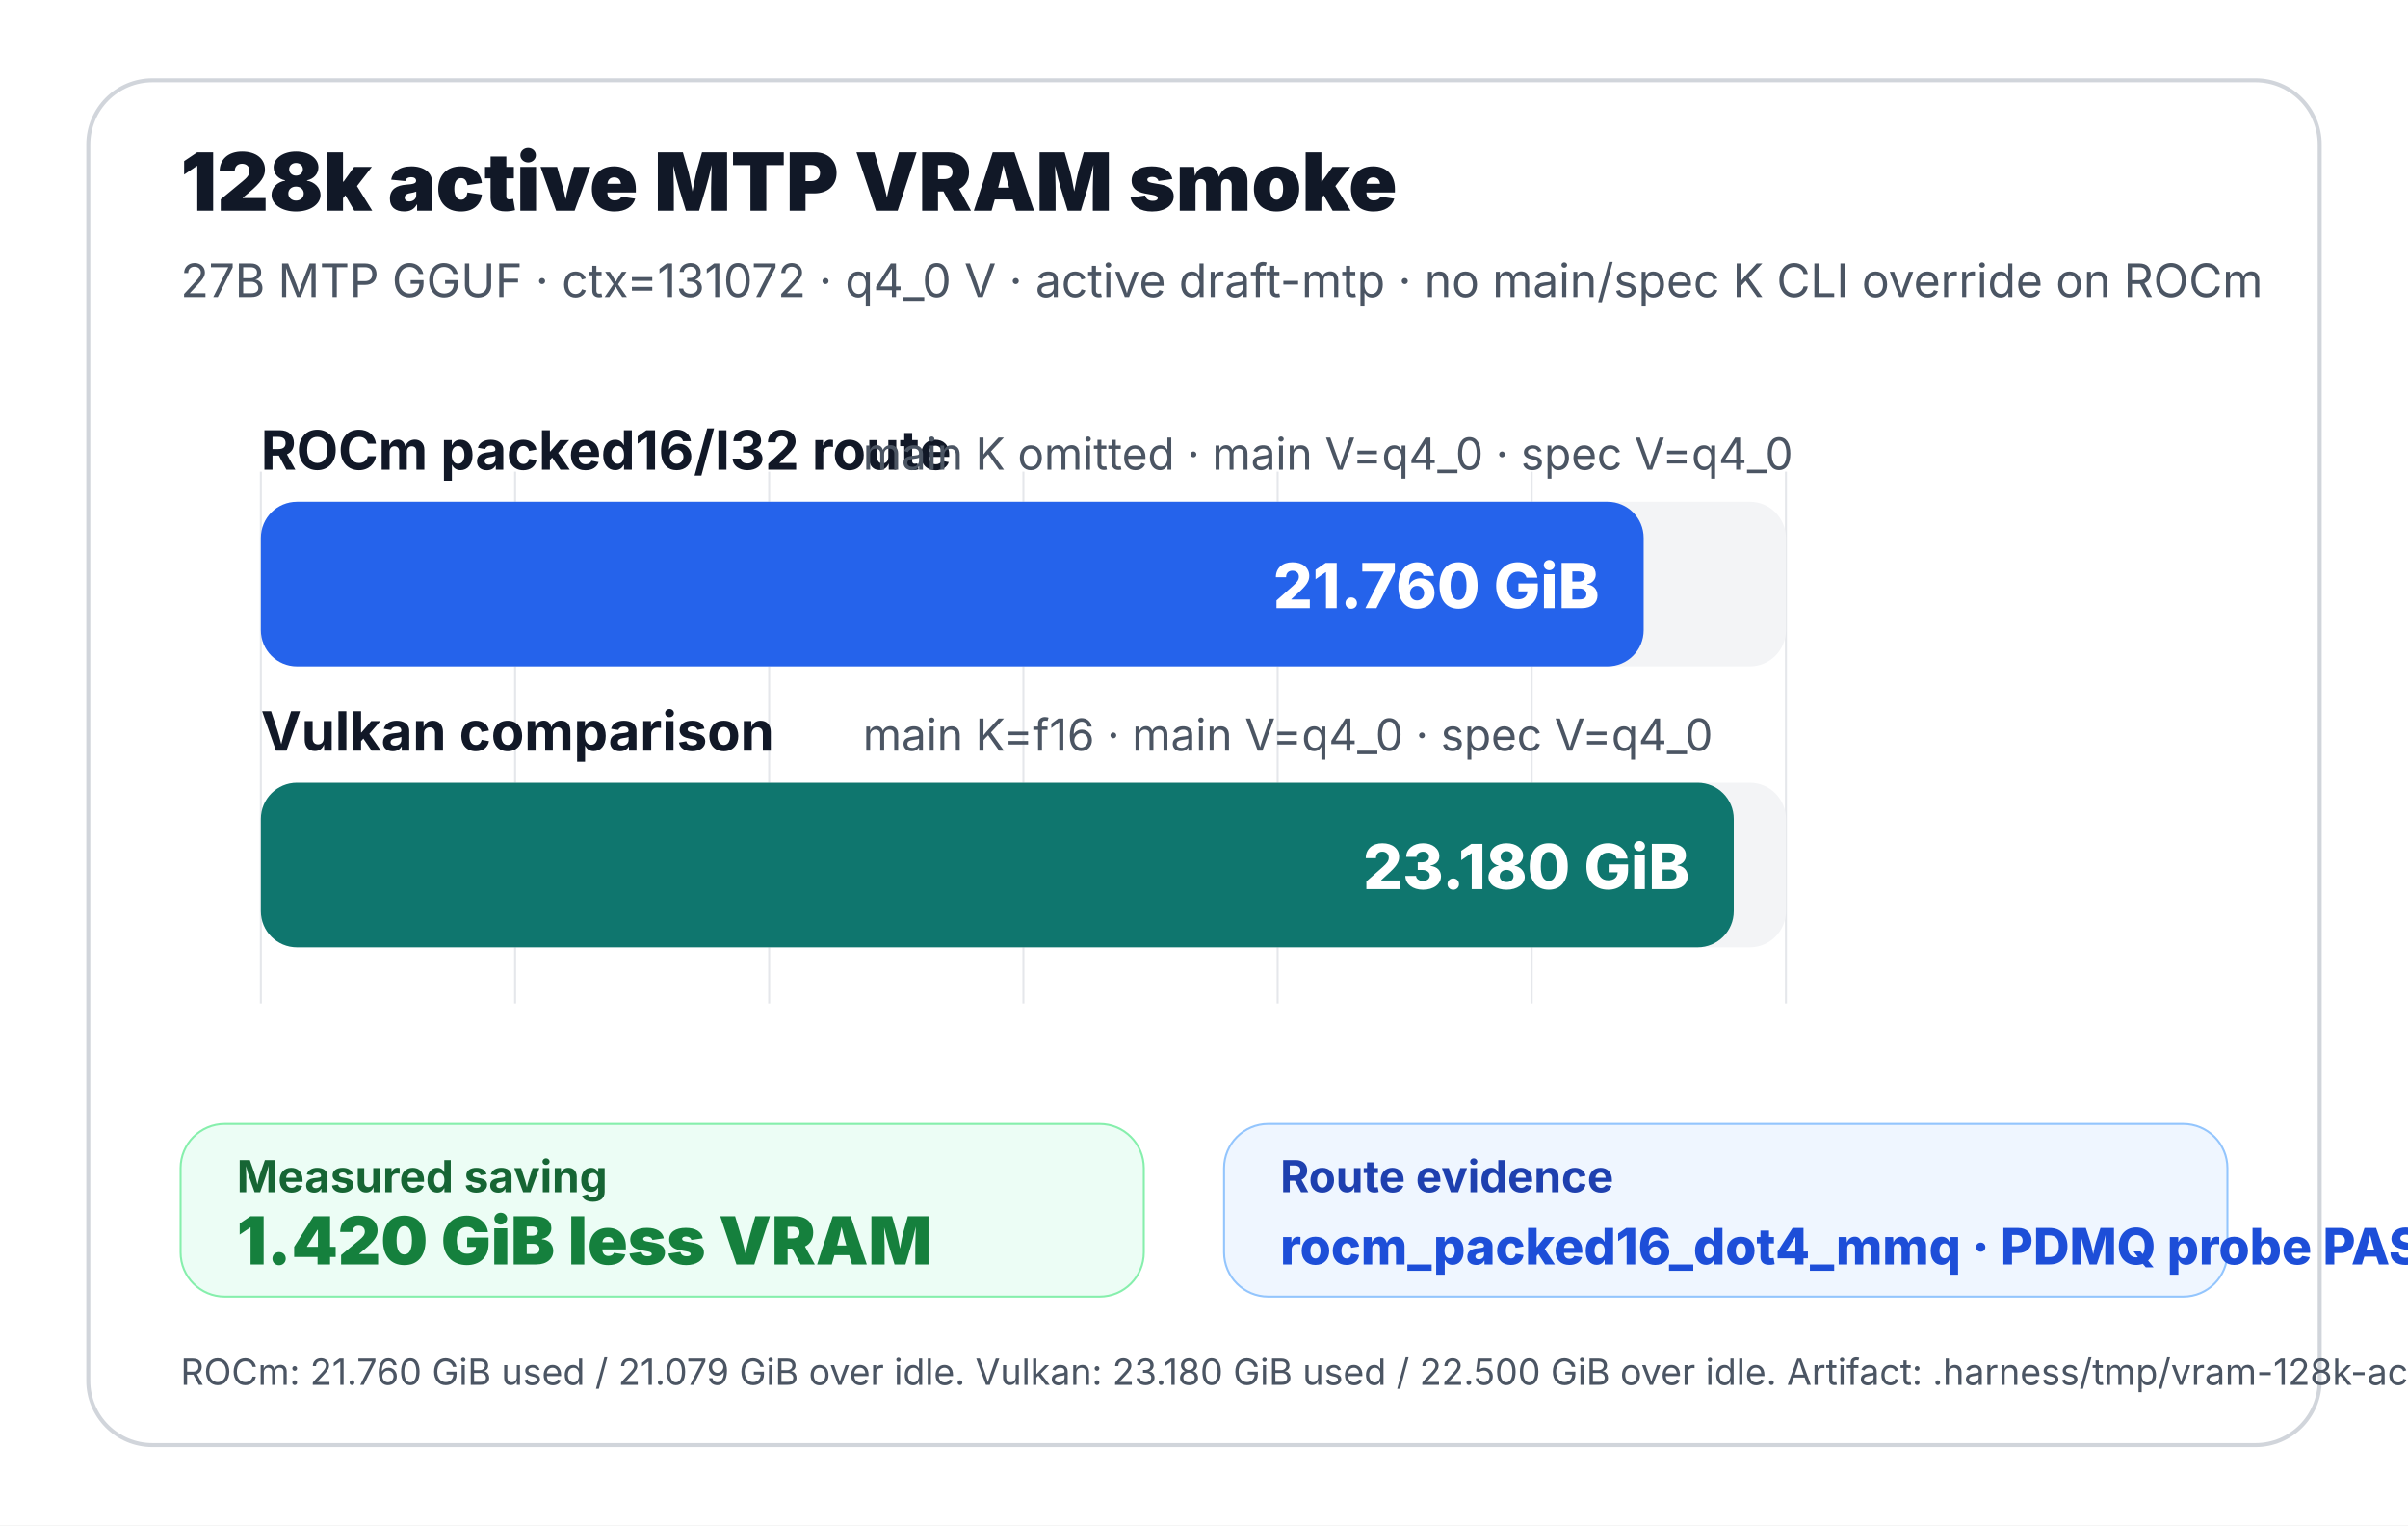
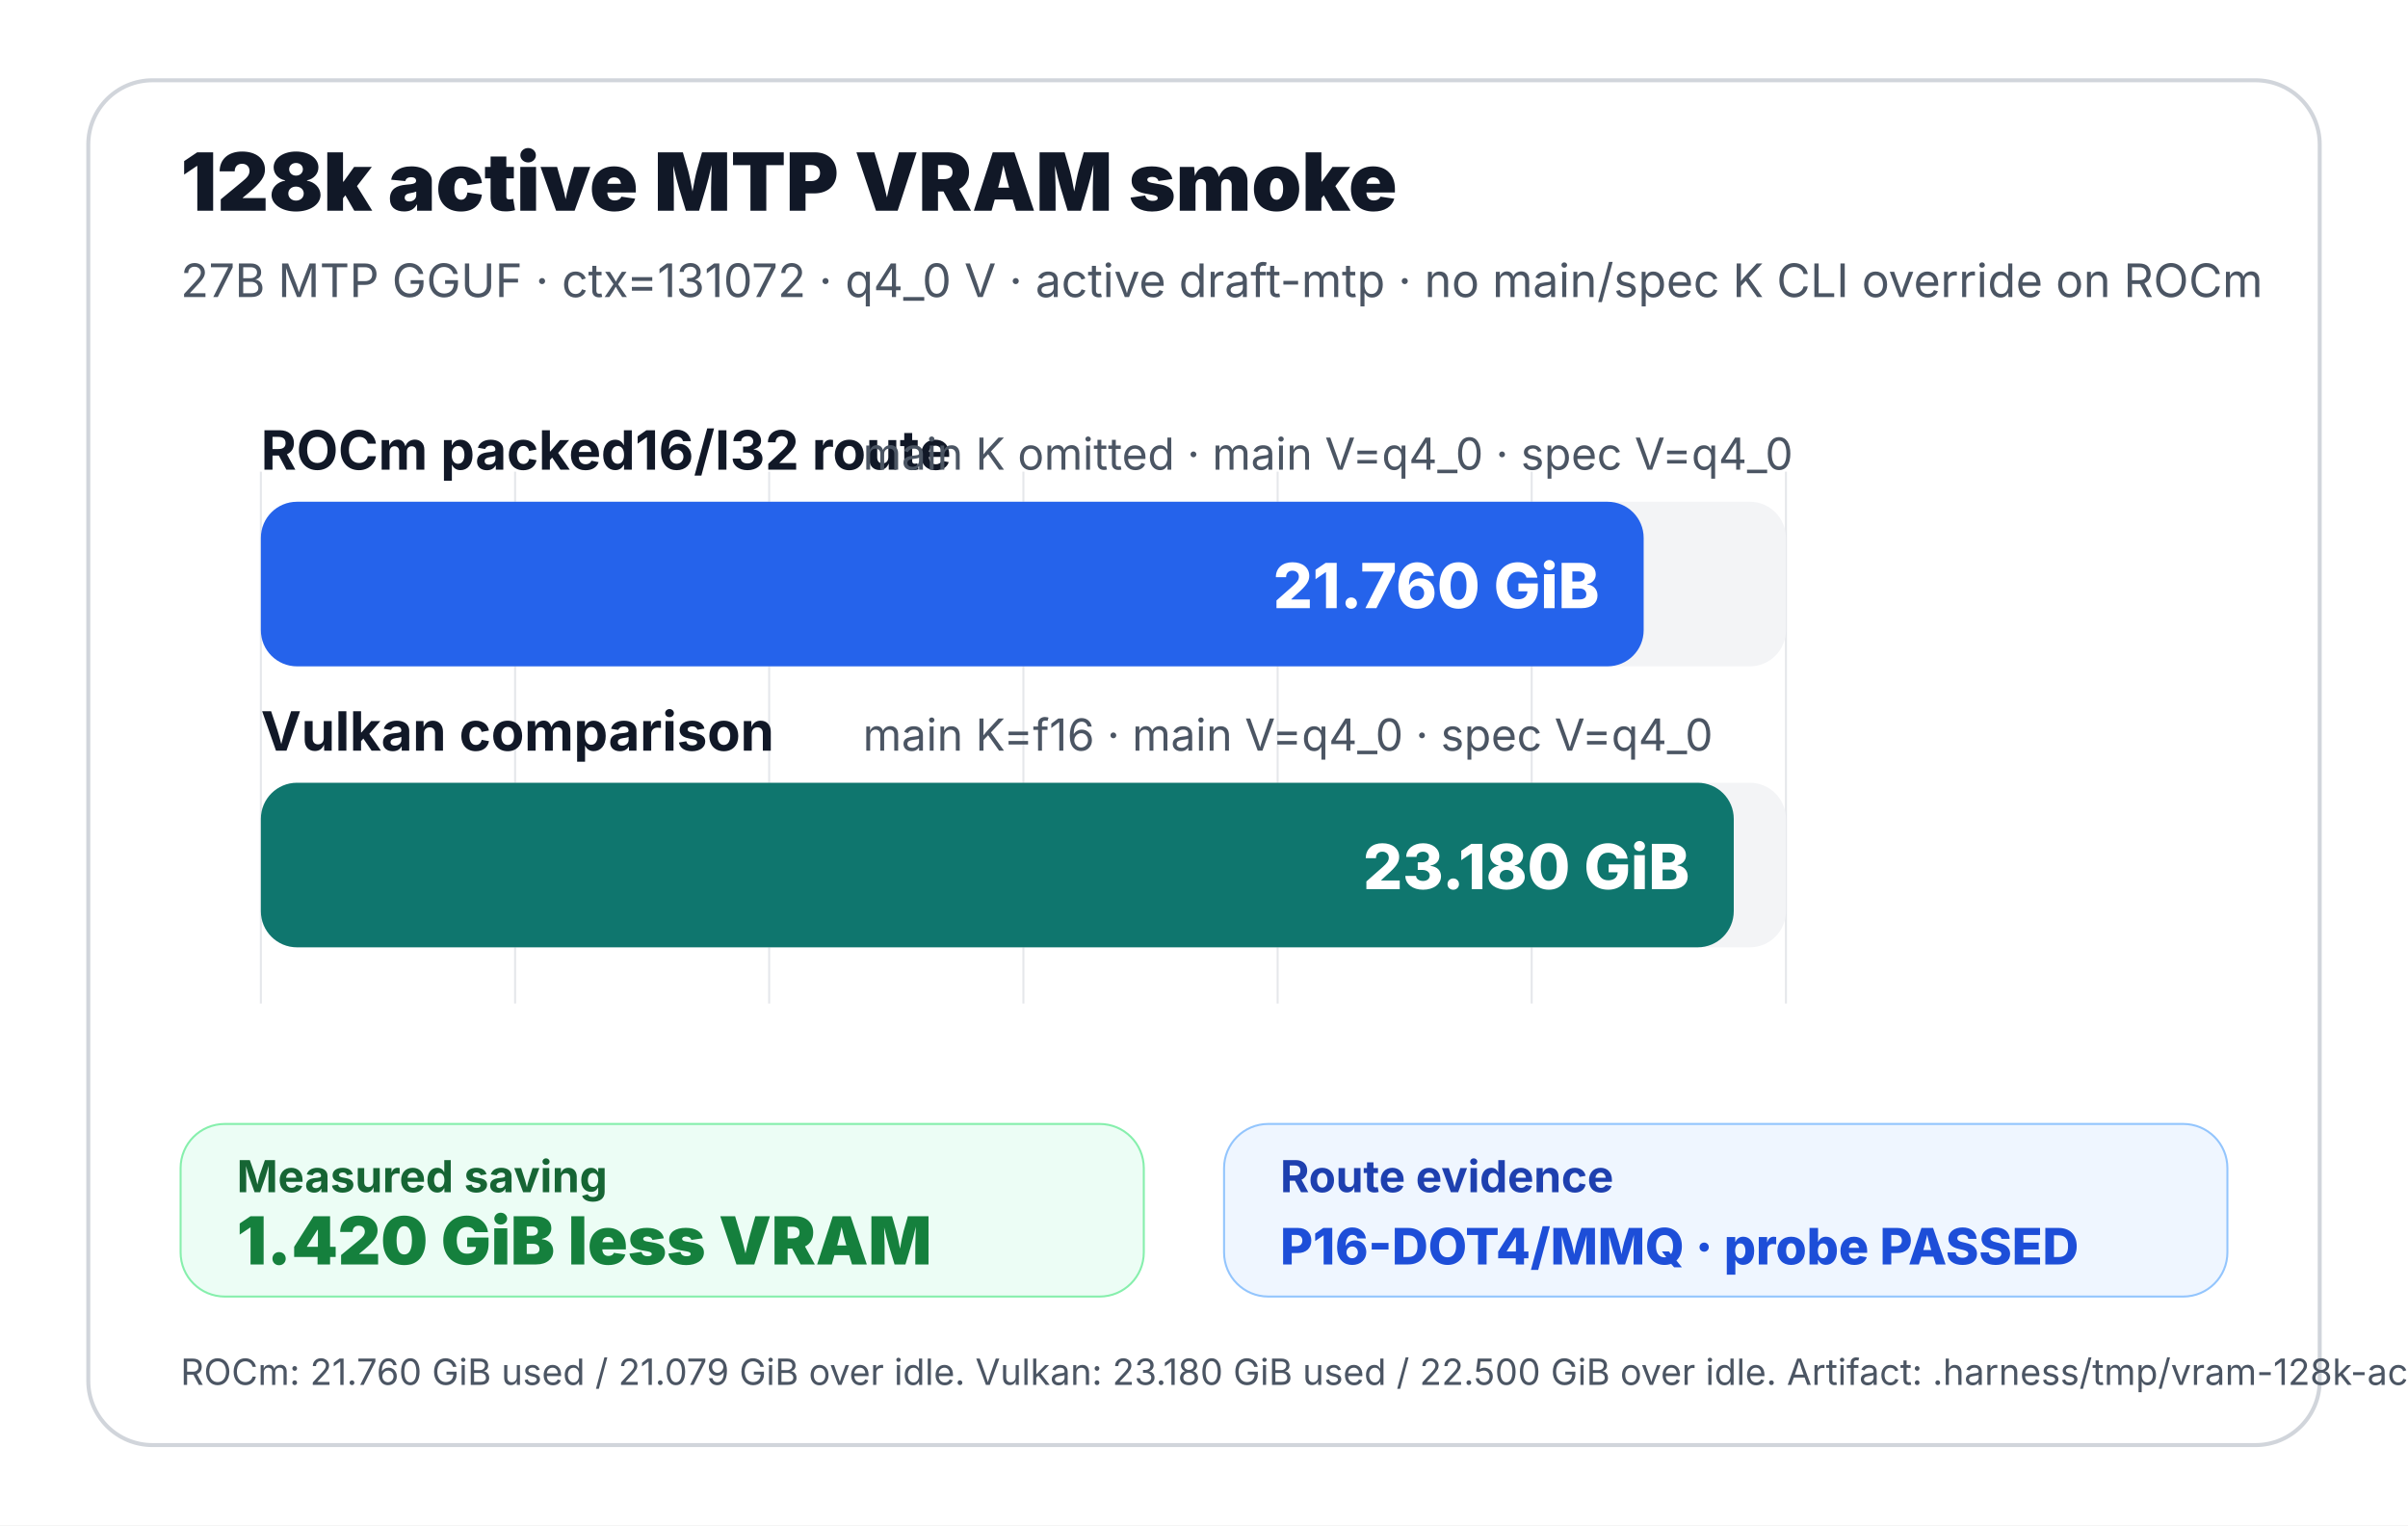
<svg xmlns="http://www.w3.org/2000/svg" width="1200" height="760" viewBox="0 0 1200 760">
  <rect width="100%" height="100%" fill="white" />
  <rect x="44" y="40" width="1112" height="680" rx="32" fill="#ffffff" stroke="#d1d5db" stroke-width="2" />
  <text x="90" y="105" font-family="Inter, ui-sans-serif, system-ui, -apple-system, Segoe UI, sans-serif" font-size="40" font-weight="850" fill="#111827">128k active MTP VRAM smoke</text>
  <text x="90" y="148" font-family="Inter, ui-sans-serif, system-ui, -apple-system, Segoe UI, sans-serif" font-size="23" fill="#4b5563">27B MTP GGUF · ctx=131072 · q4_0 V · active draft-mtp · no main/spec K CLI override on ROCm</text>
  <g font-family="Inter, ui-sans-serif, system-ui, -apple-system, Segoe UI, sans-serif">
    <line x1="130.0" y1="235" x2="130.0" y2="500" stroke="#e5e7eb" stroke-width="1" />
    <line x1="256.7" y1="235" x2="256.7" y2="500" stroke="#e5e7eb" stroke-width="1" />
    <line x1="383.3" y1="235" x2="383.3" y2="500" stroke="#e5e7eb" stroke-width="1" />
    <line x1="510.0" y1="235" x2="510.0" y2="500" stroke="#e5e7eb" stroke-width="1" />
    <line x1="636.7" y1="235" x2="636.7" y2="500" stroke="#e5e7eb" stroke-width="1" />
    <line x1="763.3" y1="235" x2="763.3" y2="500" stroke="#e5e7eb" stroke-width="1" />
    <line x1="890.0" y1="235" x2="890.0" y2="500" stroke="#e5e7eb" stroke-width="1" />
    <text x="130" y="234" font-size="27" font-weight="700" fill="#111827">ROCm packed16/I32 route</text>
    <text x="430" y="234" font-size="22" fill="#4b5563">main K omitted · main V=q4_0 · spec V=q4_0</text>
    <rect x="130" y="250" width="760" height="82" rx="18" fill="#f3f4f6" />
    <rect x="130" y="250" width="689.1" height="82" rx="18" fill="#2563eb" />
    <text x="797.067" y="303" text-anchor="end" font-size="31" font-weight="800" fill="white">21.760 GiB</text>
    <text x="130" y="374" font-size="27" font-weight="700" fill="#111827">Vulkan comparison</text>
    <text x="430" y="374" font-size="22" fill="#4b5563">main K=f16 · main V=q4_0 · spec V=q4_0</text>
    <rect x="130" y="390" width="760" height="82" rx="18" fill="#f3f4f6" />
    <rect x="130" y="390" width="734.0" height="82" rx="18" fill="#0f766e" />
    <text x="842.033" y="443" text-anchor="end" font-size="31" font-weight="800" fill="white">23.180 GiB</text>
    <rect x="90" y="560" width="480" height="86" rx="22" fill="#ecfdf5" stroke="#86efac" />
    <text x="118" y="594" font-size="22" font-weight="750" fill="#166534">Measured saving</text>
    <text x="118" y="630" font-size="33" font-weight="850" fill="#15803d">1.420 GiB less VRAM</text>
    <rect x="610" y="560" width="500" height="86" rx="22" fill="#eff6ff" stroke="#93c5fd" />
    <text x="638" y="594" font-size="22" font-weight="750" fill="#1e40af">Route evidence</text>
-     <text x="638" y="630" font-size="25" font-weight="800" fill="#1d4ed8">rocm_packed16_dot4_mmq · PDMQ probe PASSED</text>
+     <text x="638" y="630" font-size="25" font-weight="800" fill="#1d4ed8">P16-DOT4/MMQ · probe PASSED</text>
    <text x="90" y="690" font-size="18" fill="#4b5563">ROCm: 21.760 GiB used / 21.079 GiB over idle. Vulkan: 23.180 GiB used / 22.500 GiB over idle. Artifact: .harness/tmp/vram-128k-active-mtp-q4v-20260531-112745</text>
  </g>
</svg>
